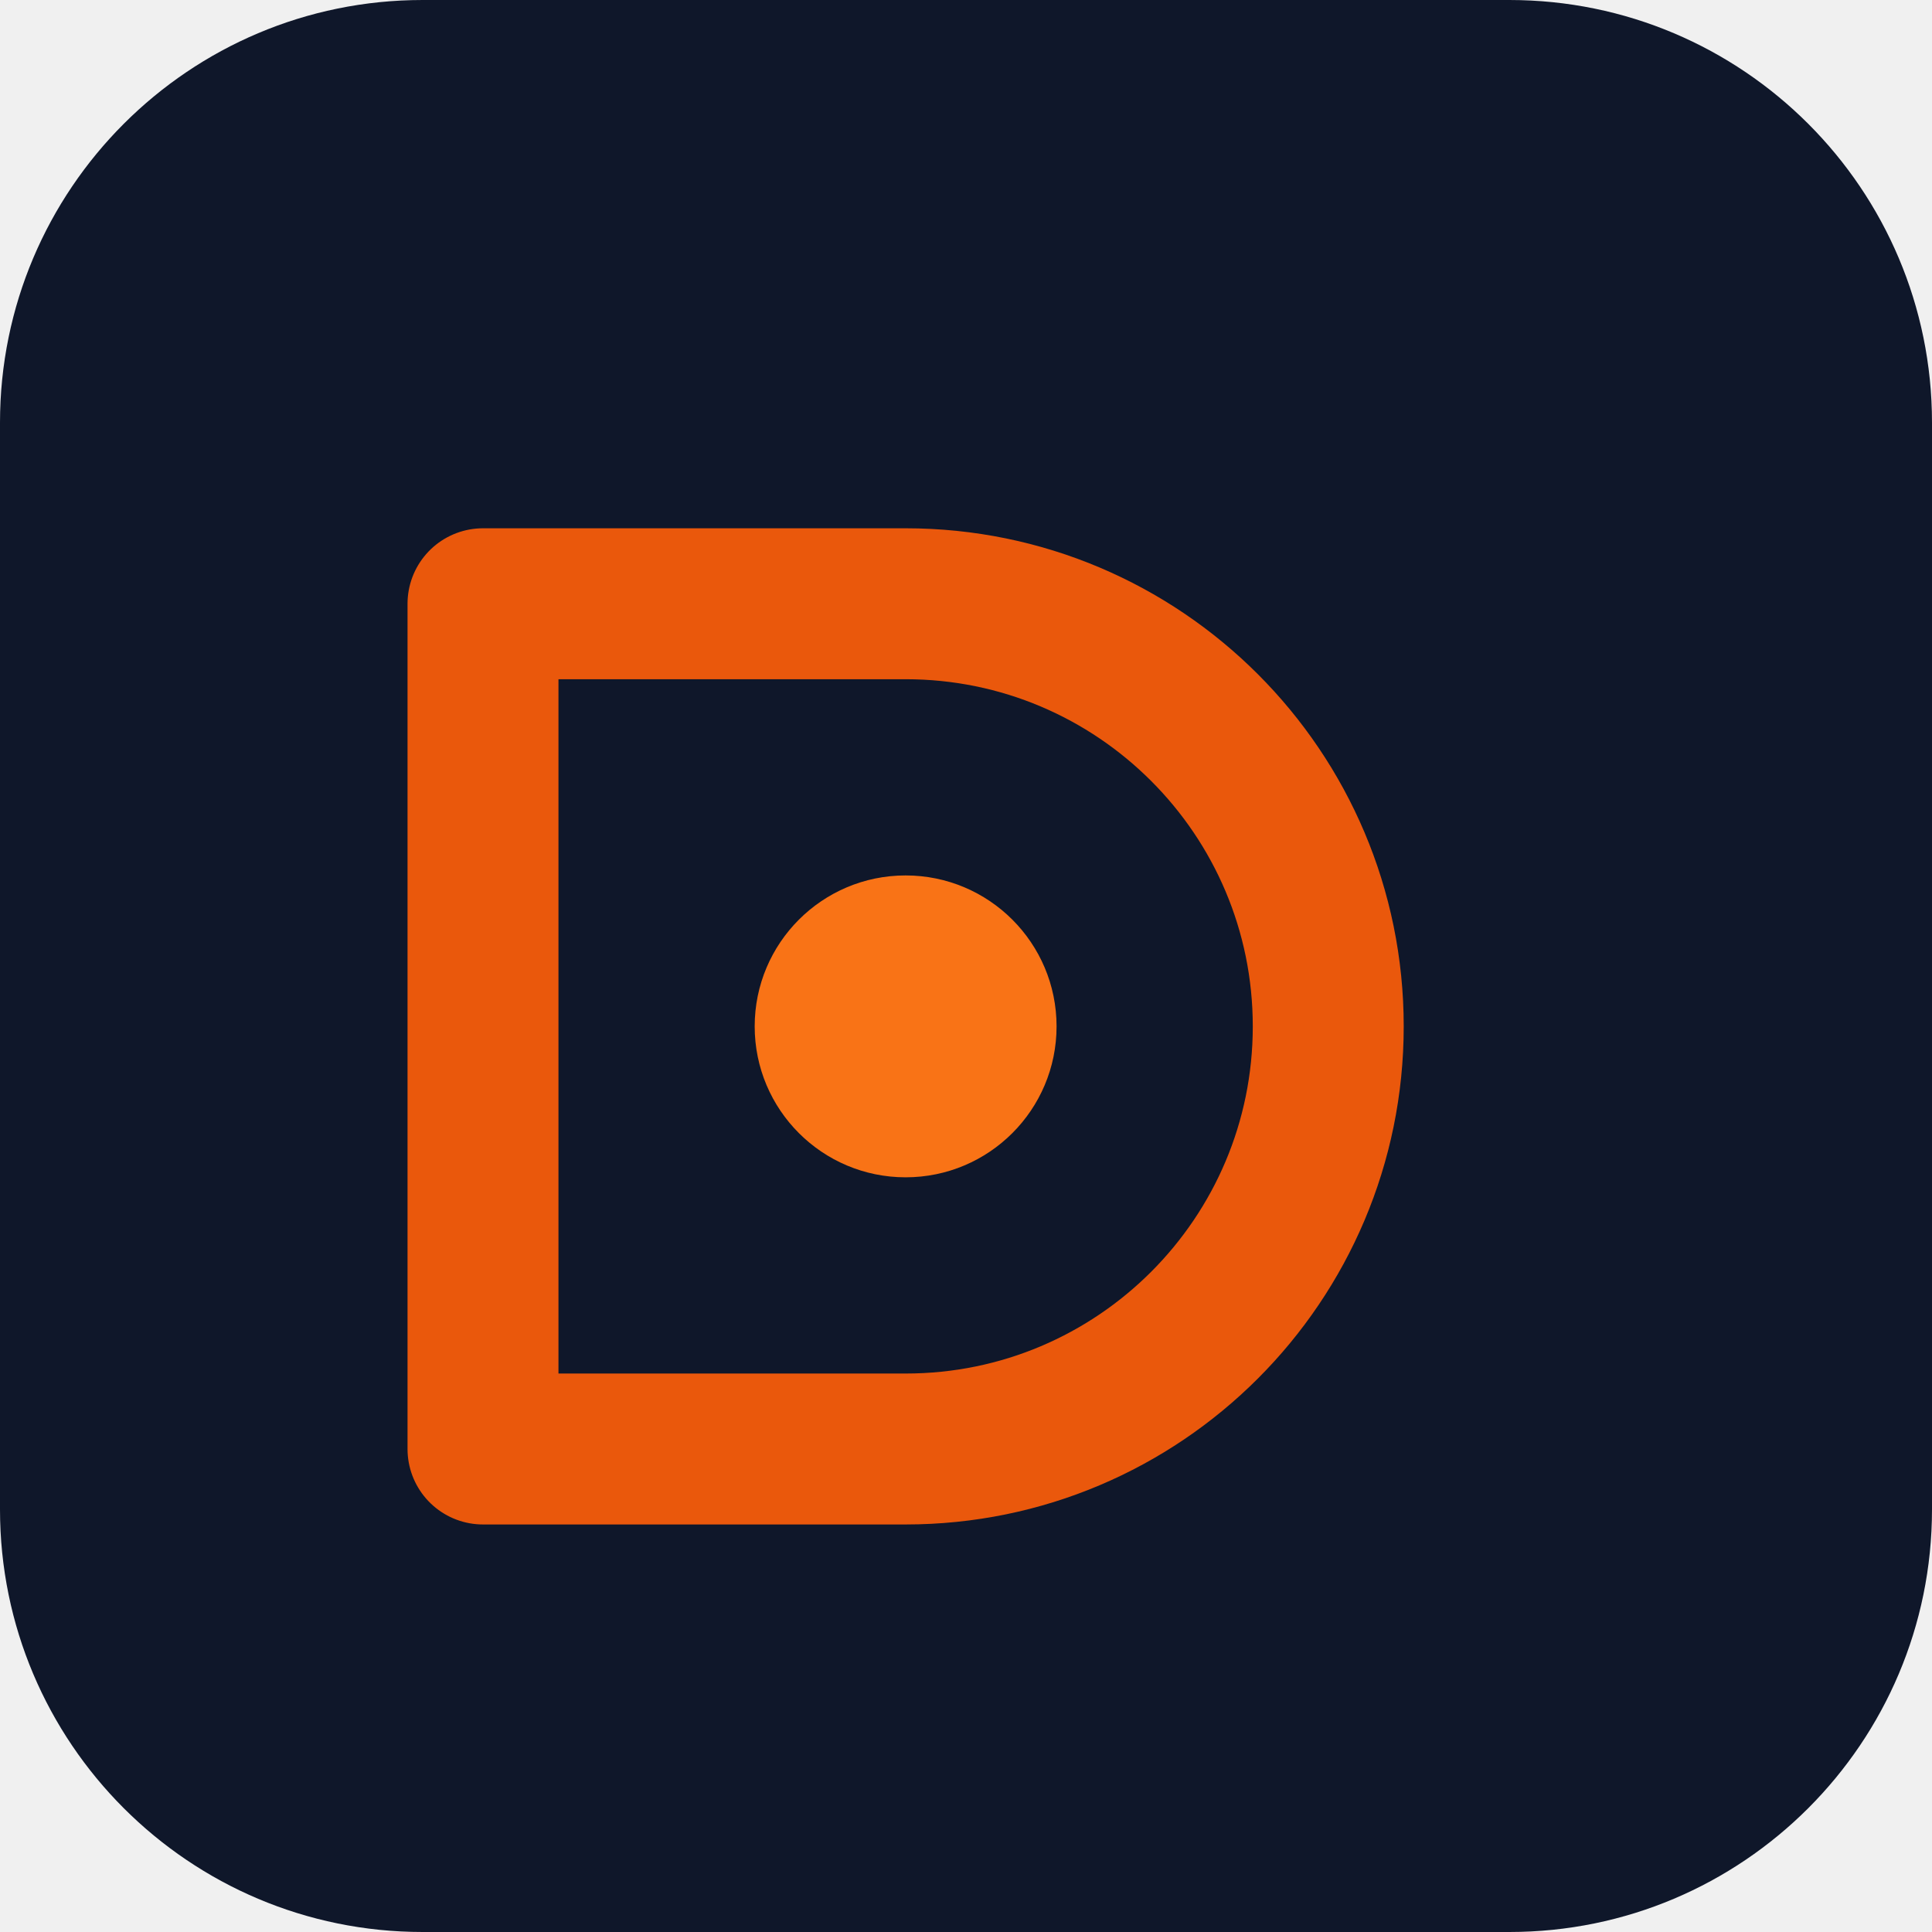
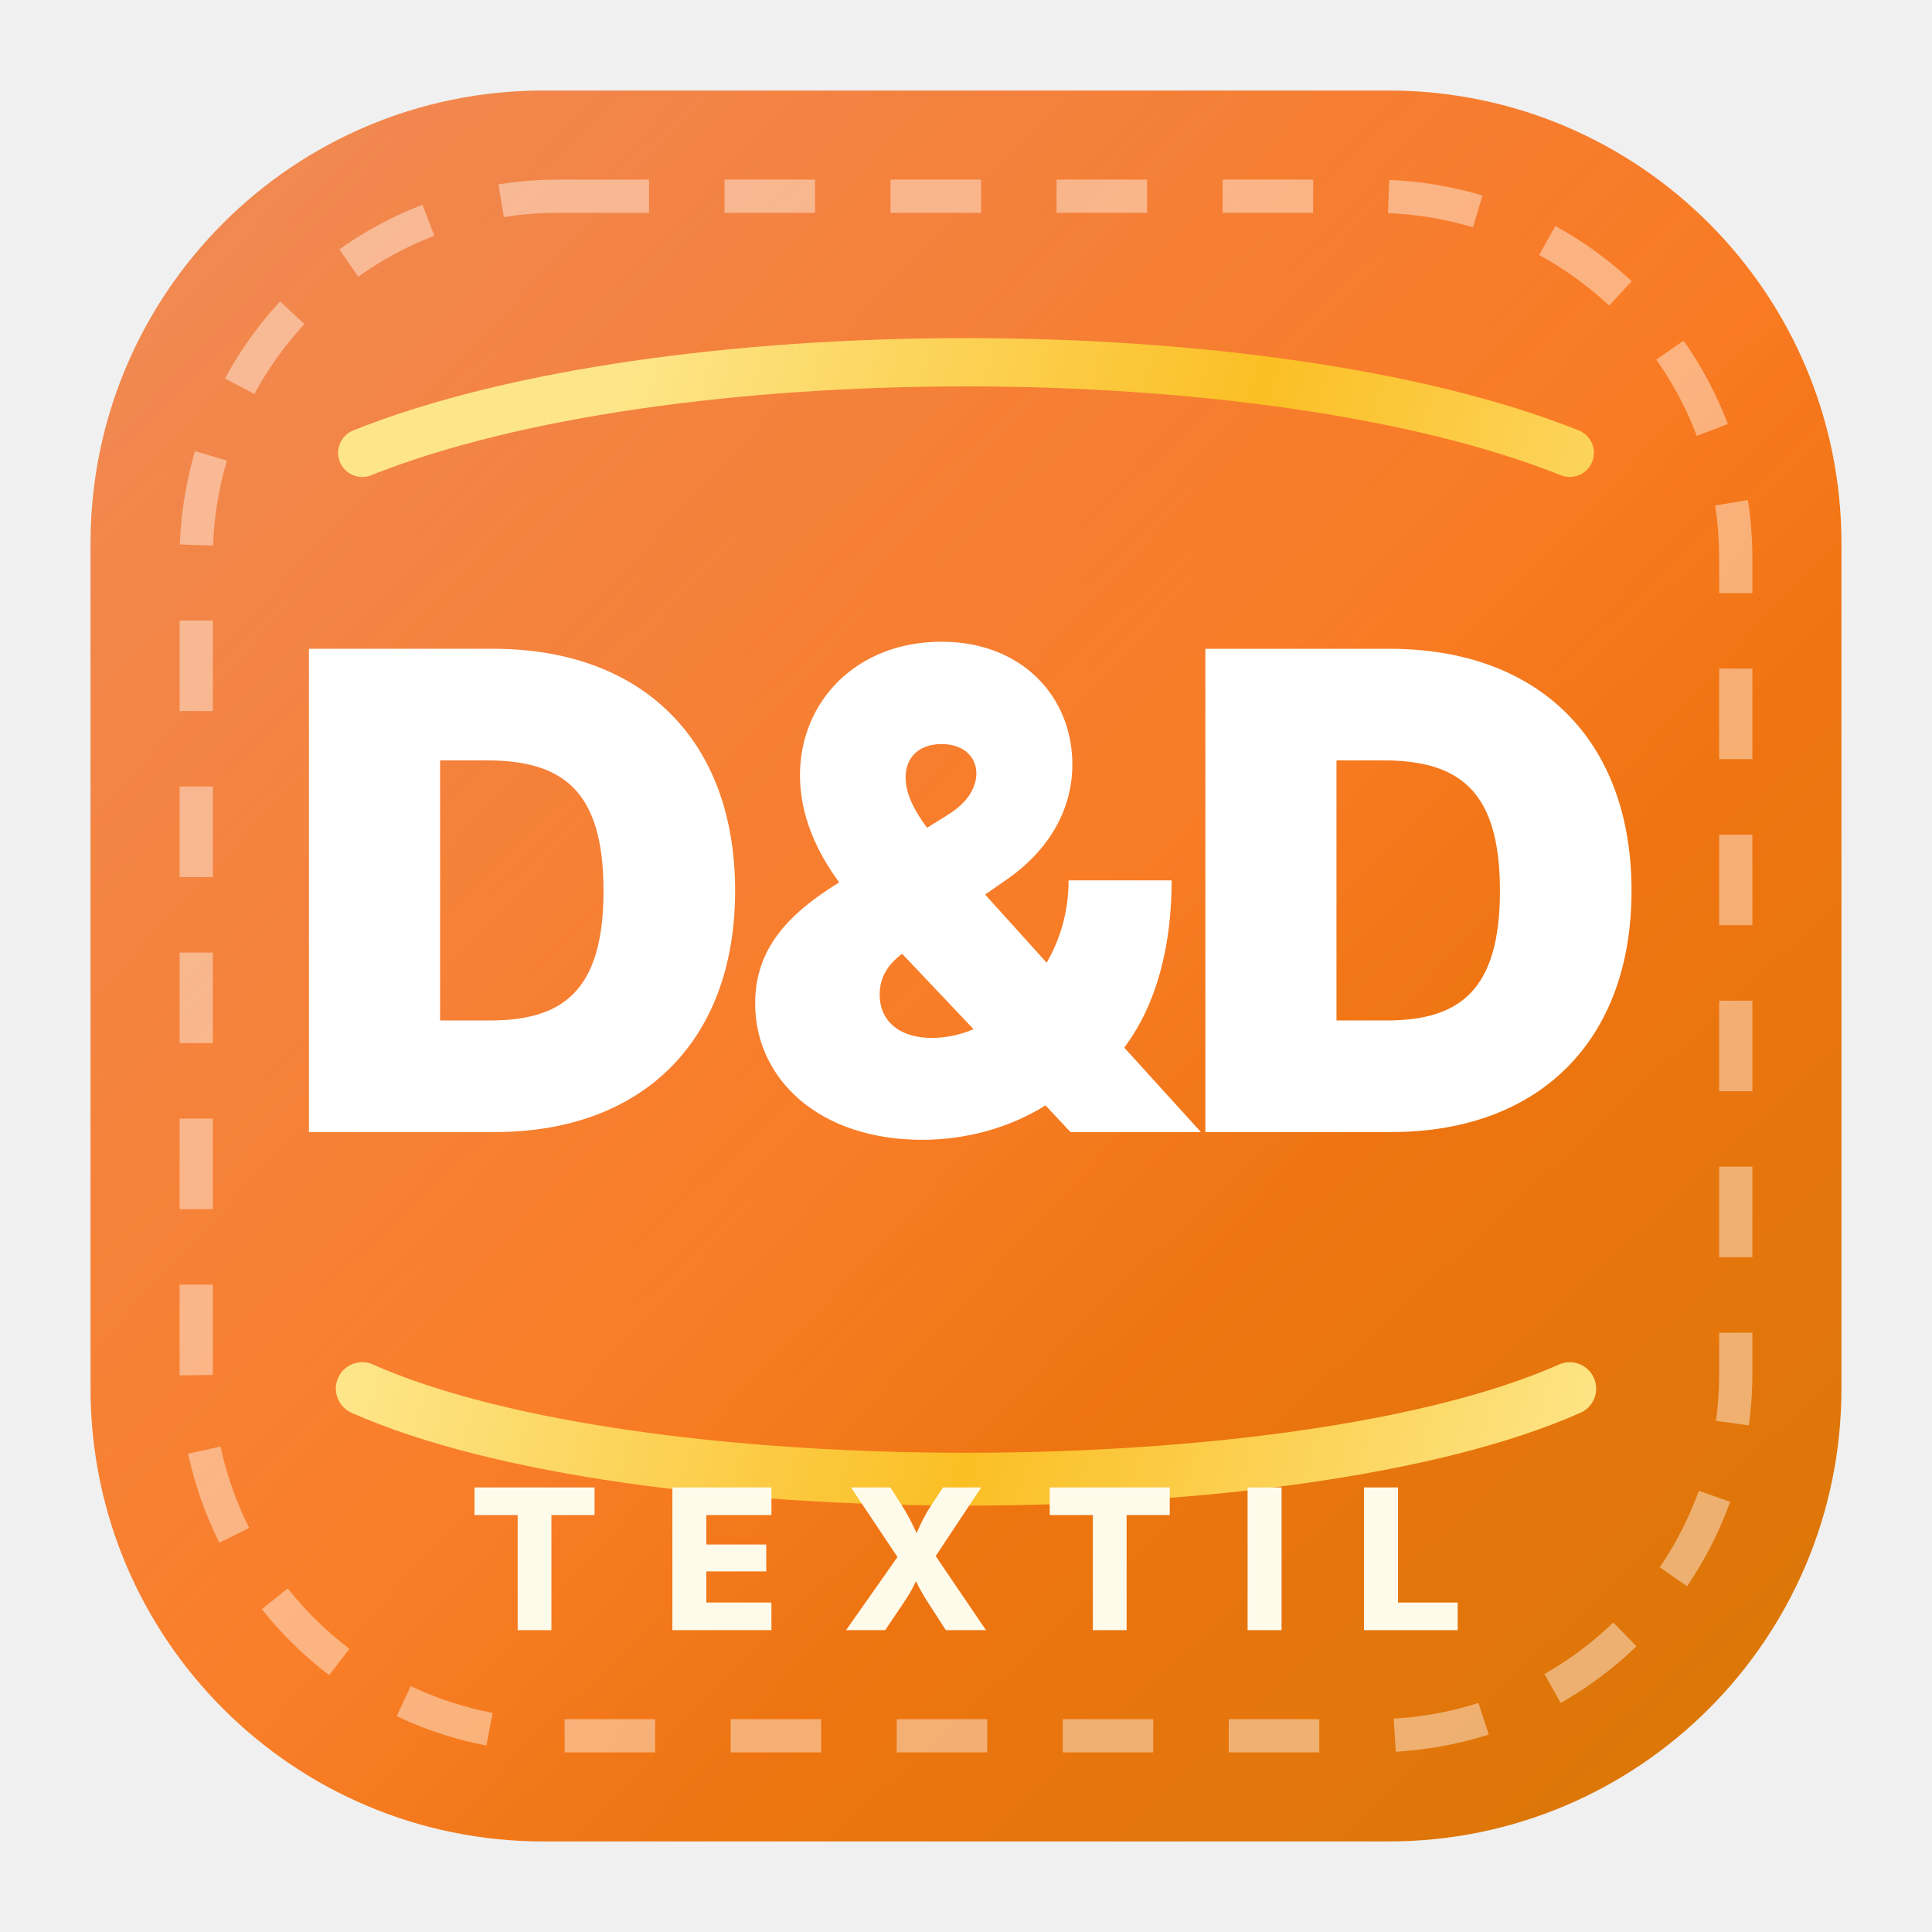
- <svg xmlns="http://www.w3.org/2000/svg" viewBox="0 0 64 64" fill="none">
-   <rect width="64" height="64" rx="14" fill="#0F172A" />
-   <path d="M16 20h14c7.732 0 14 6.268 14 14s-6.268 14-14 14H16V20z" stroke="#EA580C" stroke-width="5" stroke-linejoin="round" />
-   <circle cx="30" cy="34" r="5" fill="#F97316" />
+ <svg xmlns="http://www.w3.org/2000/svg" viewBox="0 0 128 128" fill="none">
+   <defs>
+     <linearGradient id="ddBg" x1="12" y1="8" x2="116" y2="120" gradientUnits="userSpaceOnUse">
+       <stop offset="0%" stop-color="#EA580C" />
+       <stop offset="52%" stop-color="#F97316" />
+       <stop offset="100%" stop-color="#D97706" />
+     </linearGradient>
+     <linearGradient id="ddShine" x1="20" y1="10" x2="90" y2="75" gradientUnits="userSpaceOnUse">
+       <stop offset="0%" stop-color="#FFFFFF" stop-opacity="0.28" />
+       <stop offset="100%" stop-color="#FFFFFF" stop-opacity="0" />
+     </linearGradient>
+     <linearGradient id="ddGold" x1="24" y1="86" x2="104" y2="108" gradientUnits="userSpaceOnUse">
+       <stop offset="0%" stop-color="#FDE68A" />
+       <stop offset="50%" stop-color="#FBBF24" />
+       <stop offset="100%" stop-color="#FDE68A" />
+     </linearGradient>
+   </defs>
+   <rect x="6" y="6" width="116" height="116" rx="30" fill="url(#ddBg)" />
+   <rect x="6" y="6" width="116" height="116" rx="30" fill="url(#ddShine)" />
+   <rect x="13" y="13" width="102" height="102" rx="24" stroke="#FFF7ED" stroke-opacity="0.45" stroke-width="2.2" stroke-dasharray="6 5" />
+   <path d="M24 30C44 22 84 22 104 30" stroke="url(#ddGold)" stroke-width="3.2" stroke-linecap="round" />
+   <text x="64" y="75" text-anchor="middle" fill="#FFFFFF" font-family="Outfit, Inter, system-ui, -apple-system, sans-serif" font-weight="900" font-size="44" letter-spacing="-1.5">D&amp;D</text>
+   <path d="M24 92C42 100 86 100 104 92" stroke="url(#ddGold)" stroke-width="3.5" stroke-linecap="round" />
+   <text x="64" y="108" text-anchor="middle" fill="#FFFBEB" font-family="Inter, system-ui, sans-serif" font-weight="800" font-size="13" letter-spacing="4">TEXTIL</text>
</svg>
